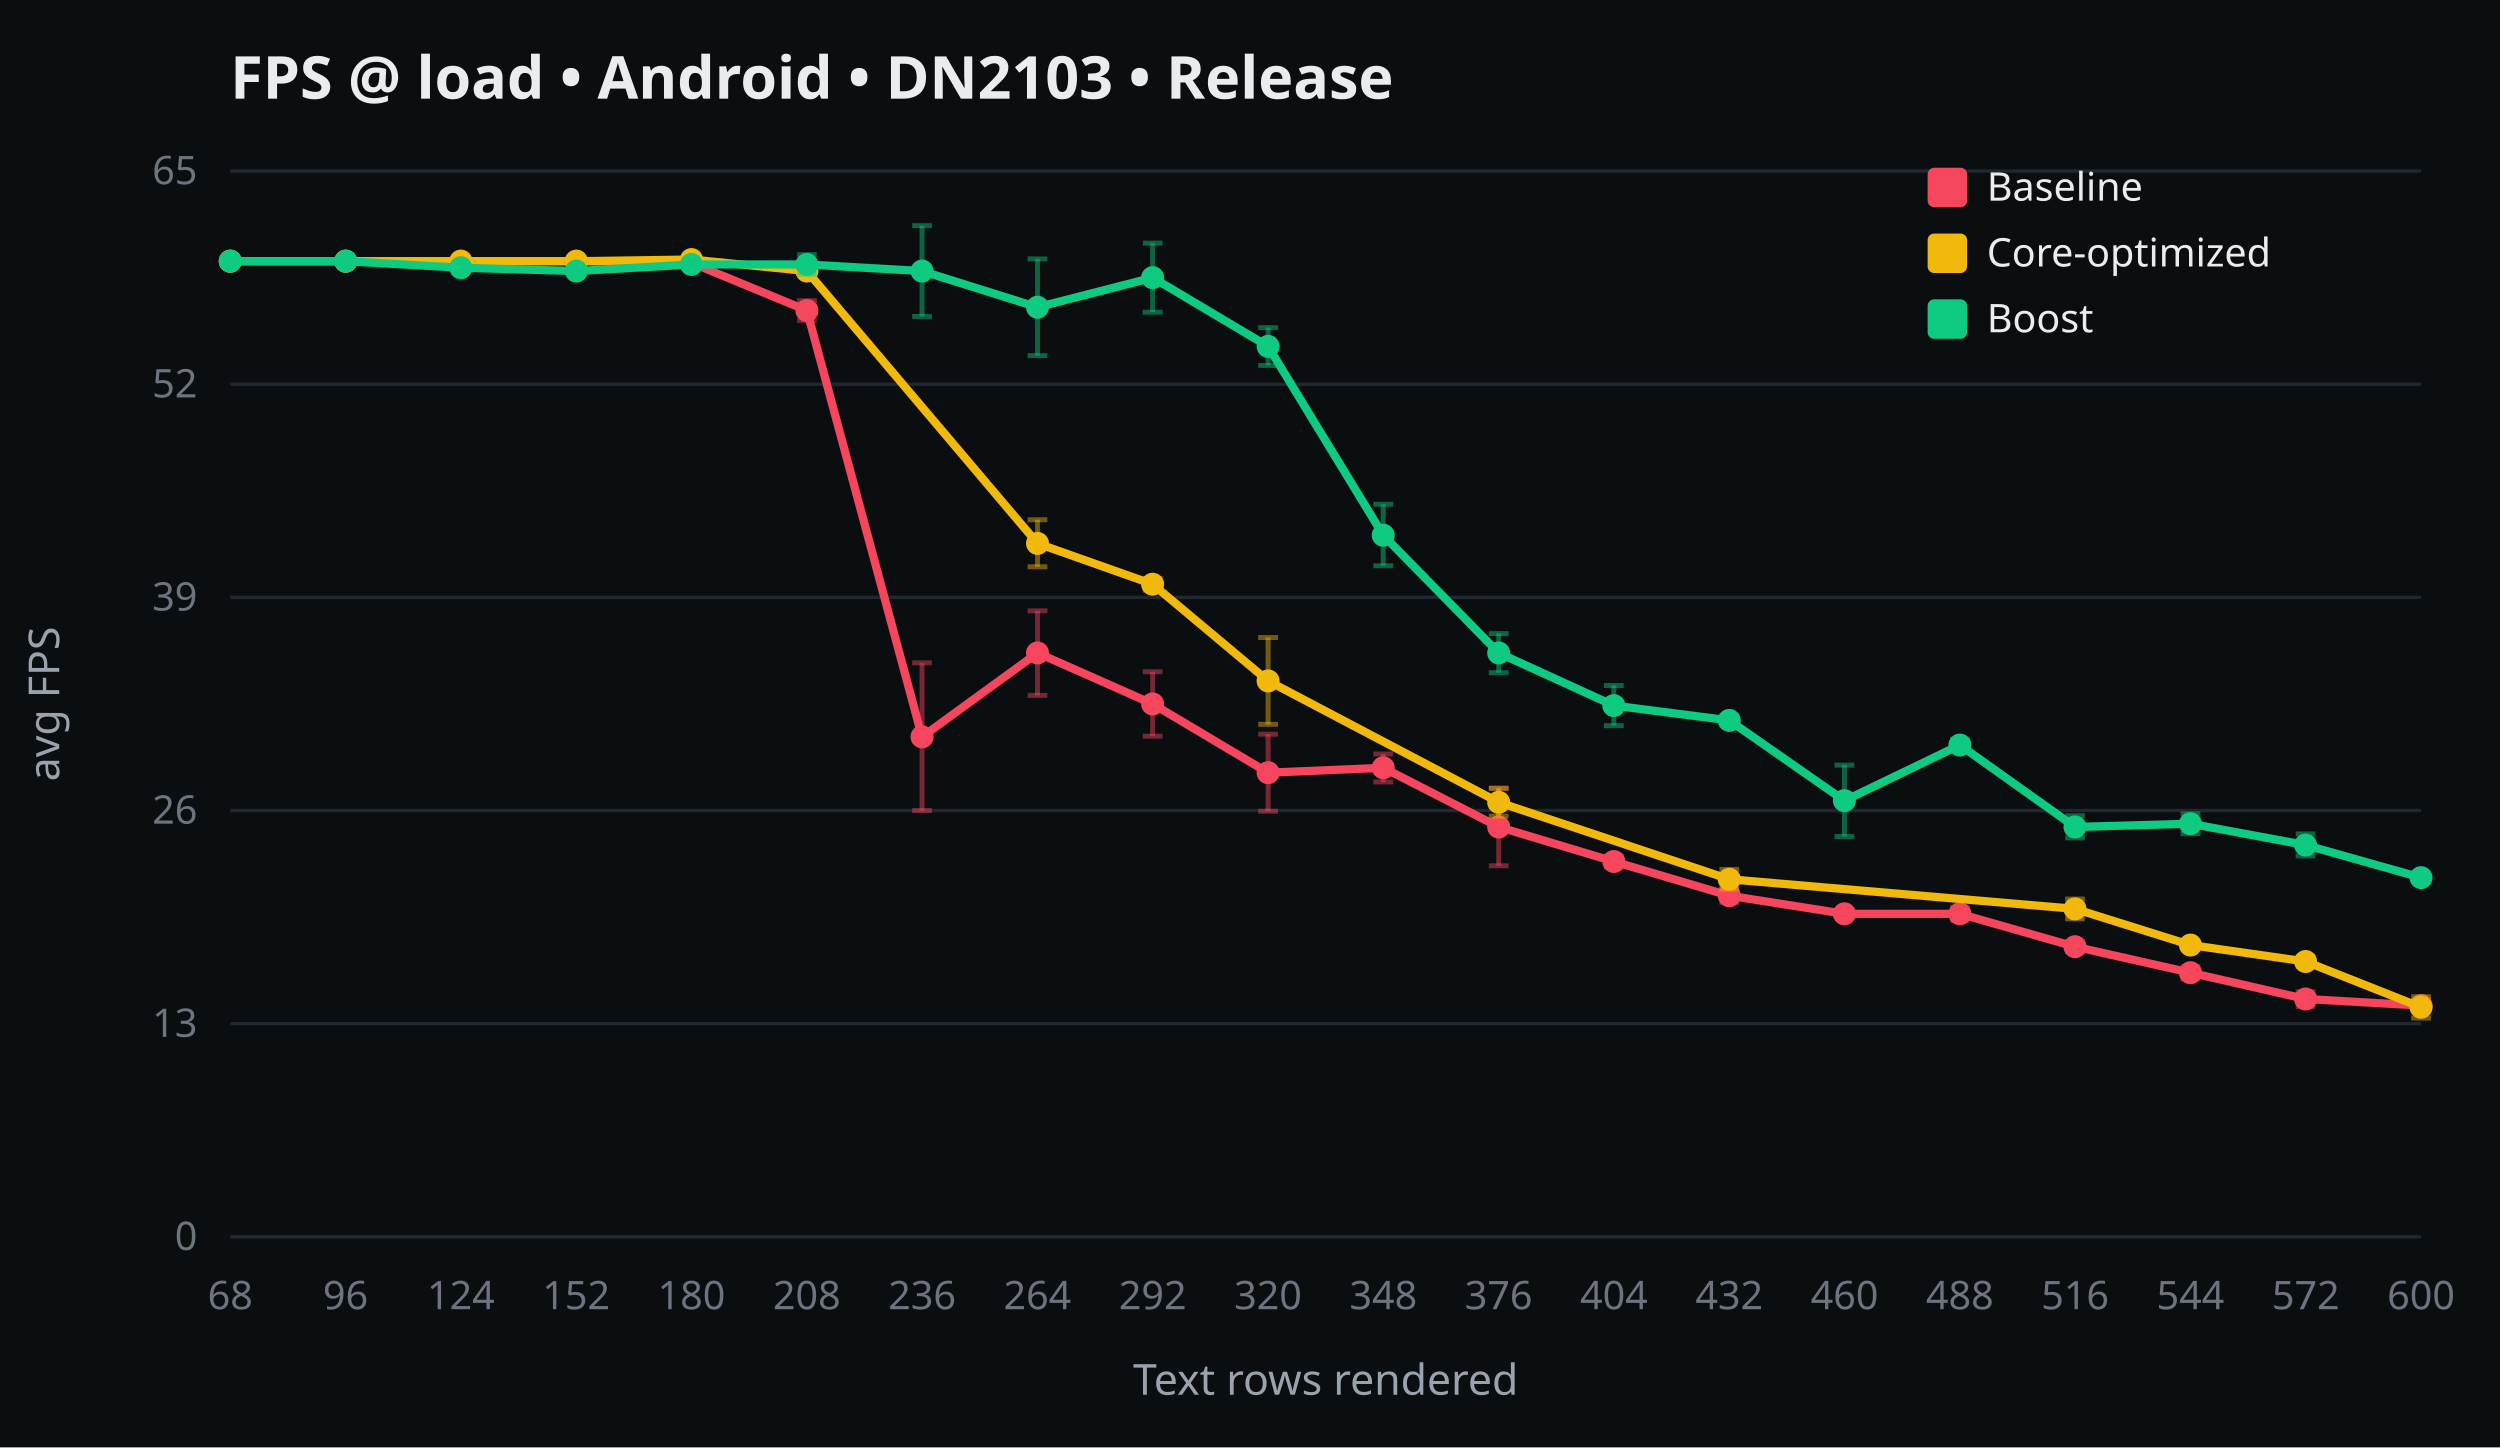
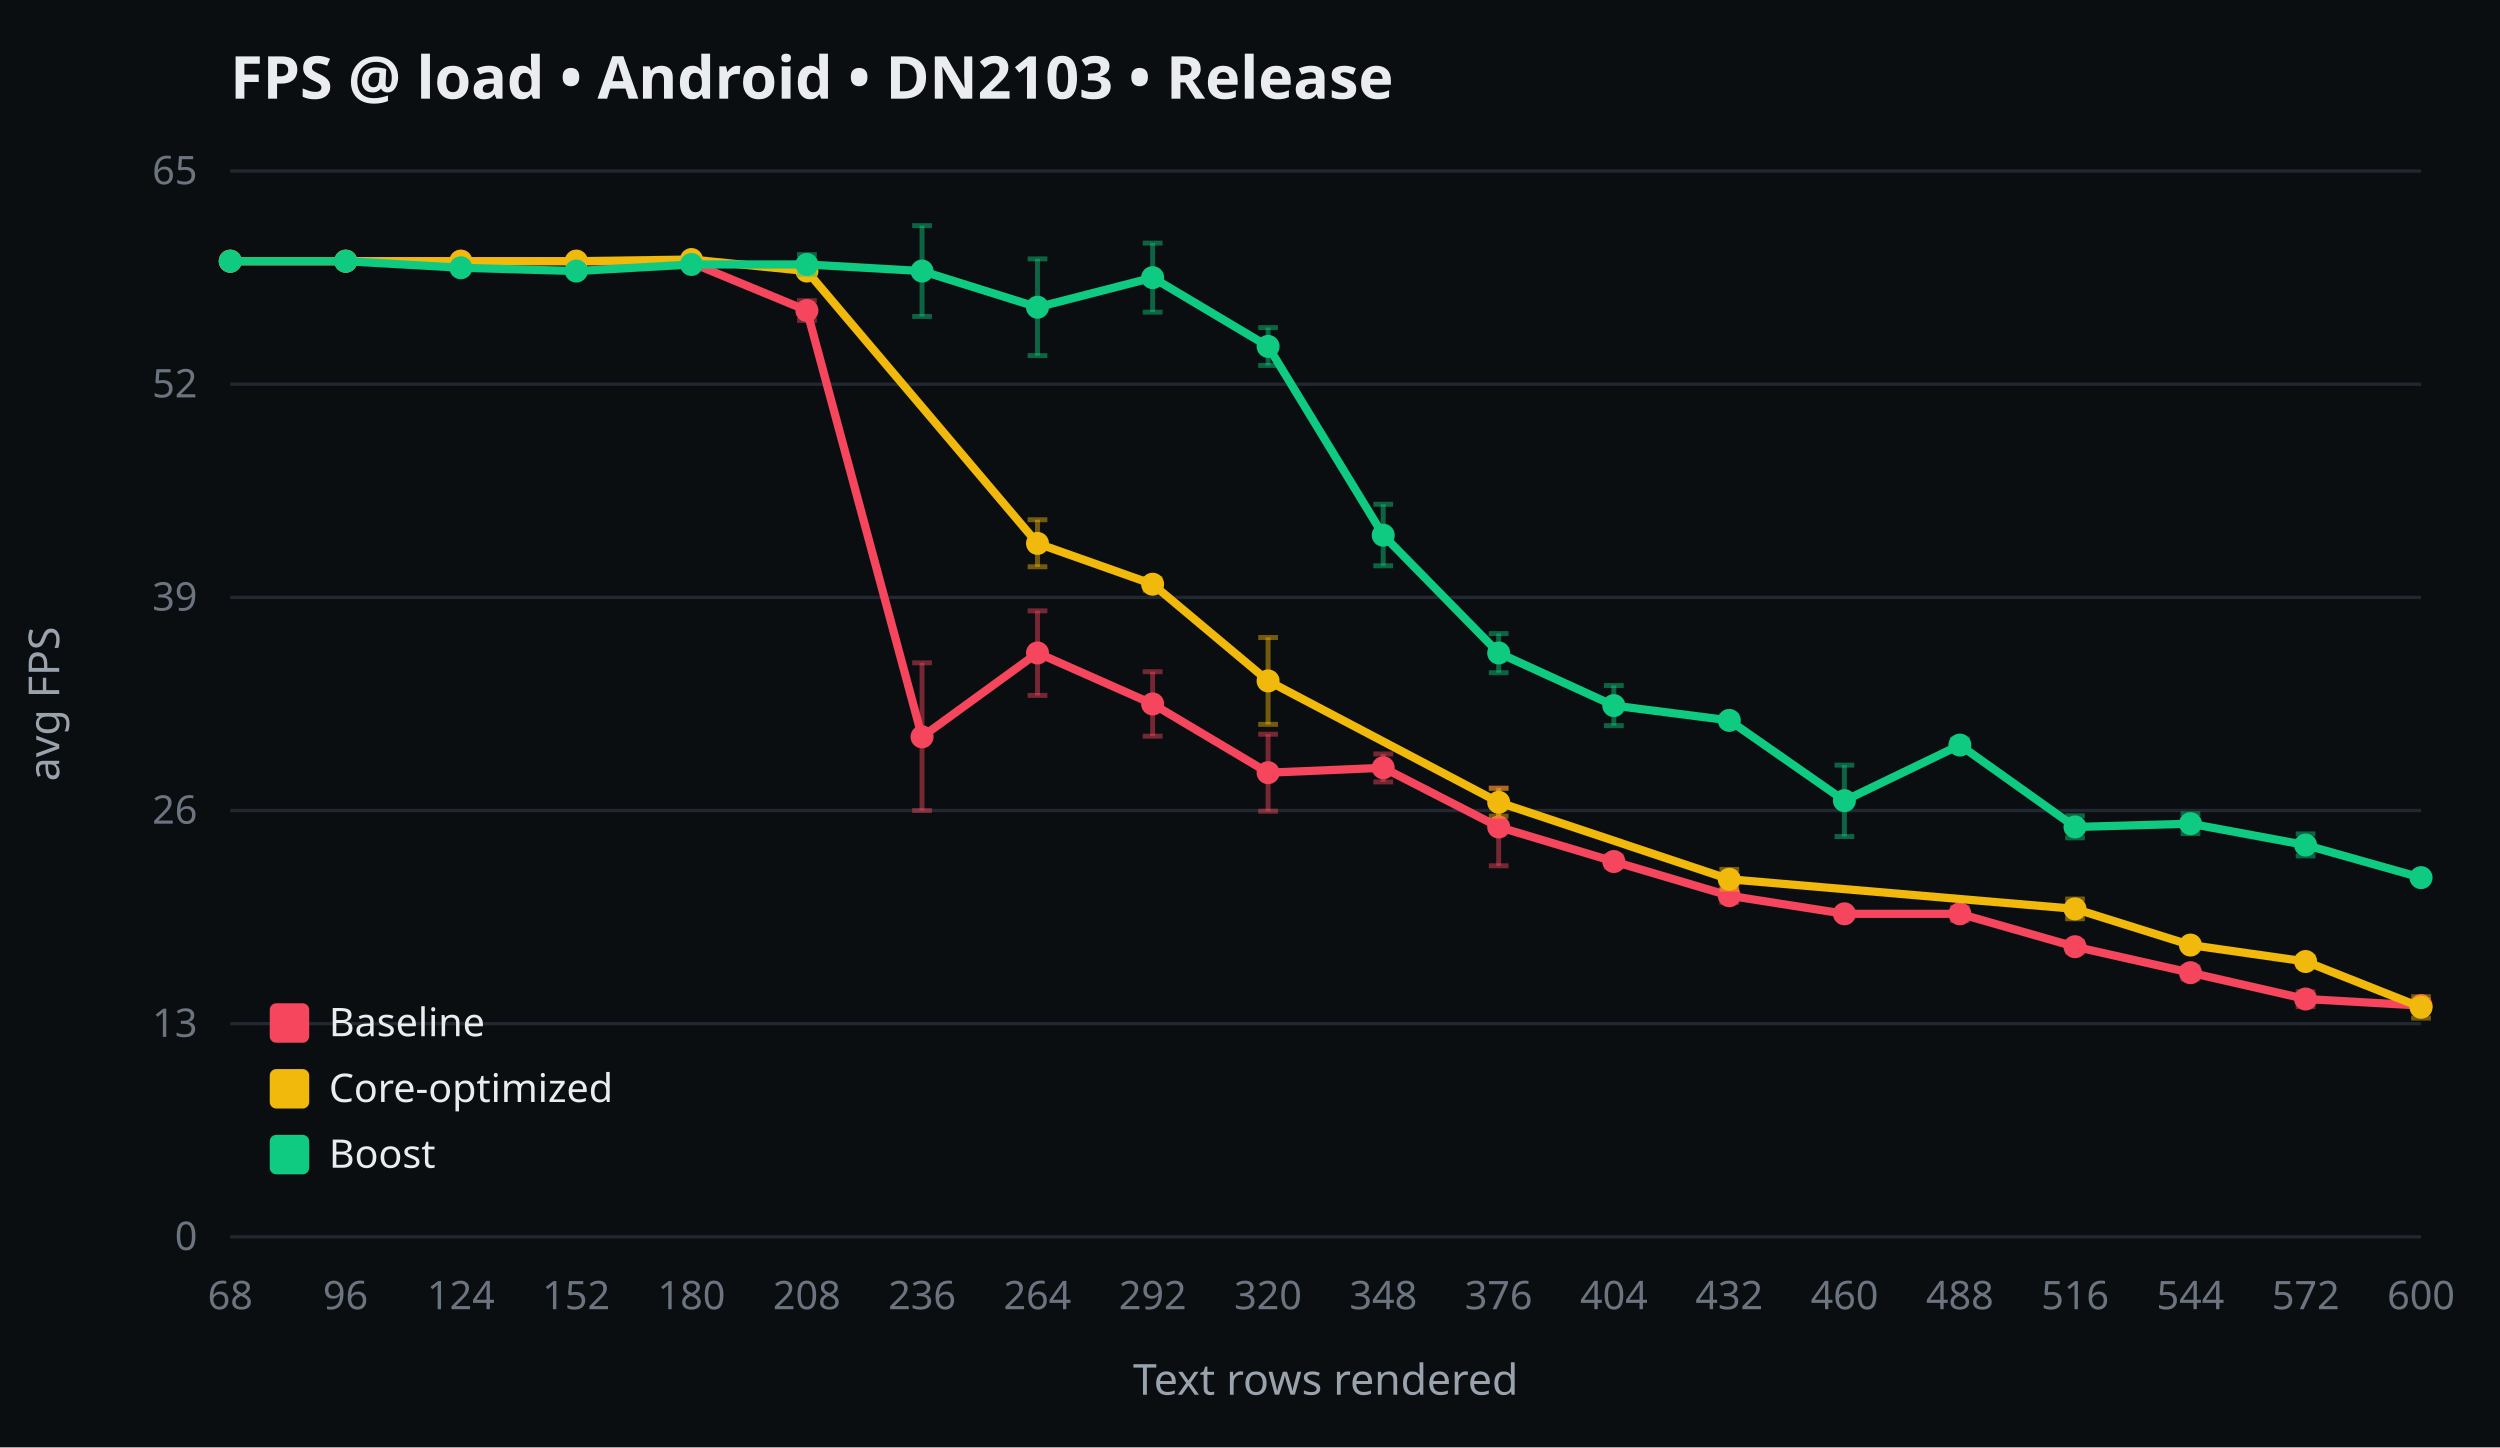
<svg xmlns="http://www.w3.org/2000/svg" width="760" height="440" viewBox="0 0 760 440">
  <rect x="0" y="0" width="760" height="440" fill="#0b0e11" />
  <text x="70" y="30" fill="#eaecef" font-size="18" font-weight="700" font-family="system-ui,sans-serif">FPS @ load • Android • DN2103 • Release</text>
  <line x1="70" y1="376" x2="736" y2="376" stroke="#222831" stroke-width="1" />
  <text x="60" y="380" fill="#6c7480" font-size="12" text-anchor="end" font-family="system-ui,sans-serif">0</text>
  <line x1="70" y1="311.2" x2="736" y2="311.2" stroke="#222831" stroke-width="1" />
  <text x="60" y="315.2" fill="#6c7480" font-size="12" text-anchor="end" font-family="system-ui,sans-serif">13</text>
  <line x1="70" y1="246.4" x2="736" y2="246.4" stroke="#222831" stroke-width="1" />
  <text x="60" y="250.4" fill="#6c7480" font-size="12" text-anchor="end" font-family="system-ui,sans-serif">26</text>
  <line x1="70" y1="181.6" x2="736" y2="181.6" stroke="#222831" stroke-width="1" />
  <text x="60" y="185.6" fill="#6c7480" font-size="12" text-anchor="end" font-family="system-ui,sans-serif">39</text>
  <line x1="70" y1="116.8" x2="736" y2="116.8" stroke="#222831" stroke-width="1" />
  <text x="60" y="120.8" fill="#6c7480" font-size="12" text-anchor="end" font-family="system-ui,sans-serif">52</text>
  <line x1="70" y1="52" x2="736" y2="52" stroke="#222831" stroke-width="1" />
  <text x="60" y="56" fill="#6c7480" font-size="12" text-anchor="end" font-family="system-ui,sans-serif">65</text>
  <text x="70" y="398" fill="#6c7480" font-size="12" text-anchor="middle" font-family="system-ui,sans-serif">68</text>
  <text x="105.053" y="398" fill="#6c7480" font-size="12" text-anchor="middle" font-family="system-ui,sans-serif">96</text>
  <text x="140.105" y="398" fill="#6c7480" font-size="12" text-anchor="middle" font-family="system-ui,sans-serif">124</text>
  <text x="175.158" y="398" fill="#6c7480" font-size="12" text-anchor="middle" font-family="system-ui,sans-serif">152</text>
  <text x="210.211" y="398" fill="#6c7480" font-size="12" text-anchor="middle" font-family="system-ui,sans-serif">180</text>
  <text x="245.263" y="398" fill="#6c7480" font-size="12" text-anchor="middle" font-family="system-ui,sans-serif">208</text>
  <text x="280.316" y="398" fill="#6c7480" font-size="12" text-anchor="middle" font-family="system-ui,sans-serif">236</text>
  <text x="315.368" y="398" fill="#6c7480" font-size="12" text-anchor="middle" font-family="system-ui,sans-serif">264</text>
  <text x="350.421" y="398" fill="#6c7480" font-size="12" text-anchor="middle" font-family="system-ui,sans-serif">292</text>
  <text x="385.474" y="398" fill="#6c7480" font-size="12" text-anchor="middle" font-family="system-ui,sans-serif">320</text>
  <text x="420.526" y="398" fill="#6c7480" font-size="12" text-anchor="middle" font-family="system-ui,sans-serif">348</text>
  <text x="455.579" y="398" fill="#6c7480" font-size="12" text-anchor="middle" font-family="system-ui,sans-serif">376</text>
  <text x="490.632" y="398" fill="#6c7480" font-size="12" text-anchor="middle" font-family="system-ui,sans-serif">404</text>
  <text x="525.684" y="398" fill="#6c7480" font-size="12" text-anchor="middle" font-family="system-ui,sans-serif">432</text>
  <text x="560.737" y="398" fill="#6c7480" font-size="12" text-anchor="middle" font-family="system-ui,sans-serif">460</text>
  <text x="595.789" y="398" fill="#6c7480" font-size="12" text-anchor="middle" font-family="system-ui,sans-serif">488</text>
  <text x="630.842" y="398" fill="#6c7480" font-size="12" text-anchor="middle" font-family="system-ui,sans-serif">516</text>
  <text x="665.895" y="398" fill="#6c7480" font-size="12" text-anchor="middle" font-family="system-ui,sans-serif">544</text>
  <text x="700.947" y="398" fill="#6c7480" font-size="12" text-anchor="middle" font-family="system-ui,sans-serif">572</text>
  <text x="736" y="398" fill="#6c7480" font-size="12" text-anchor="middle" font-family="system-ui,sans-serif">600</text>
  <text x="403" y="424" fill="#9aa3ad" font-size="13" text-anchor="middle" font-family="system-ui,sans-serif">Text rows rendered</text>
  <text x="18" y="214" fill="#9aa3ad" font-size="13" text-anchor="middle" font-family="system-ui,sans-serif" transform="rotate(-90 18 214)">avg FPS</text>
  <line x1="70.0" y1="79.4" x2="70.0" y2="79.4" stroke="#f6465d" stroke-width="1.5" opacity="0.45" />
  <line x1="67.0" y1="79.4" x2="73.0" y2="79.4" stroke="#f6465d" stroke-width="1.5" opacity="0.45" />
  <line x1="67.0" y1="79.4" x2="73.0" y2="79.4" stroke="#f6465d" stroke-width="1.5" opacity="0.45" />
  <line x1="105.1" y1="79.4" x2="105.1" y2="79.4" stroke="#f6465d" stroke-width="1.5" opacity="0.45" />
  <line x1="102.1" y1="79.4" x2="108.1" y2="79.4" stroke="#f6465d" stroke-width="1.5" opacity="0.45" />
  <line x1="102.1" y1="79.4" x2="108.1" y2="79.4" stroke="#f6465d" stroke-width="1.5" opacity="0.45" />
  <line x1="140.1" y1="79.4" x2="140.1" y2="79.4" stroke="#f6465d" stroke-width="1.5" opacity="0.45" />
  <line x1="137.1" y1="79.4" x2="143.1" y2="79.4" stroke="#f6465d" stroke-width="1.5" opacity="0.45" />
  <line x1="137.1" y1="79.4" x2="143.1" y2="79.4" stroke="#f6465d" stroke-width="1.5" opacity="0.45" />
  <line x1="175.2" y1="79.4" x2="175.2" y2="79.4" stroke="#f6465d" stroke-width="1.5" opacity="0.45" />
  <line x1="172.2" y1="79.4" x2="178.2" y2="79.4" stroke="#f6465d" stroke-width="1.5" opacity="0.45" />
  <line x1="172.2" y1="79.4" x2="178.2" y2="79.4" stroke="#f6465d" stroke-width="1.5" opacity="0.45" />
  <line x1="210.2" y1="79.9" x2="210.2" y2="79.9" stroke="#f6465d" stroke-width="1.5" opacity="0.45" />
  <line x1="207.2" y1="79.9" x2="213.2" y2="79.9" stroke="#f6465d" stroke-width="1.5" opacity="0.45" />
  <line x1="207.2" y1="79.9" x2="213.2" y2="79.9" stroke="#f6465d" stroke-width="1.5" opacity="0.45" />
  <line x1="245.3" y1="97.4" x2="245.3" y2="91.4" stroke="#f6465d" stroke-width="1.5" opacity="0.45" />
  <line x1="242.3" y1="91.4" x2="248.3" y2="91.4" stroke="#f6465d" stroke-width="1.5" opacity="0.45" />
  <line x1="242.3" y1="97.4" x2="248.3" y2="97.4" stroke="#f6465d" stroke-width="1.5" opacity="0.45" />
  <line x1="280.3" y1="246.4" x2="280.3" y2="201.5" stroke="#f6465d" stroke-width="1.5" opacity="0.45" />
  <line x1="277.3" y1="201.5" x2="283.3" y2="201.5" stroke="#f6465d" stroke-width="1.5" opacity="0.45" />
  <line x1="277.3" y1="246.4" x2="283.3" y2="246.4" stroke="#f6465d" stroke-width="1.5" opacity="0.45" />
  <line x1="315.4" y1="211.4" x2="315.4" y2="185.7" stroke="#f6465d" stroke-width="1.5" opacity="0.45" />
  <line x1="312.4" y1="185.7" x2="318.4" y2="185.7" stroke="#f6465d" stroke-width="1.5" opacity="0.45" />
  <line x1="312.4" y1="211.4" x2="318.4" y2="211.4" stroke="#f6465d" stroke-width="1.5" opacity="0.45" />
  <line x1="350.4" y1="223.8" x2="350.4" y2="204.2" stroke="#f6465d" stroke-width="1.5" opacity="0.45" />
  <line x1="347.4" y1="204.2" x2="353.4" y2="204.2" stroke="#f6465d" stroke-width="1.5" opacity="0.45" />
  <line x1="347.4" y1="223.8" x2="353.4" y2="223.8" stroke="#f6465d" stroke-width="1.5" opacity="0.45" />
  <line x1="385.5" y1="246.6" x2="385.5" y2="223.2" stroke="#f6465d" stroke-width="1.5" opacity="0.45" />
  <line x1="382.5" y1="223.2" x2="388.5" y2="223.2" stroke="#f6465d" stroke-width="1.5" opacity="0.45" />
  <line x1="382.5" y1="246.6" x2="388.5" y2="246.6" stroke="#f6465d" stroke-width="1.5" opacity="0.45" />
  <line x1="420.5" y1="237.7" x2="420.5" y2="229.2" stroke="#f6465d" stroke-width="1.5" opacity="0.45" />
  <line x1="417.5" y1="229.2" x2="423.5" y2="229.2" stroke="#f6465d" stroke-width="1.5" opacity="0.45" />
  <line x1="417.5" y1="237.7" x2="423.5" y2="237.7" stroke="#f6465d" stroke-width="1.5" opacity="0.45" />
  <line x1="455.6" y1="263.2" x2="455.6" y2="239.5" stroke="#f6465d" stroke-width="1.5" opacity="0.45" />
  <line x1="452.6" y1="239.5" x2="458.6" y2="239.5" stroke="#f6465d" stroke-width="1.5" opacity="0.45" />
  <line x1="452.6" y1="263.2" x2="458.6" y2="263.2" stroke="#f6465d" stroke-width="1.5" opacity="0.45" />
  <line x1="490.6" y1="263.5" x2="490.6" y2="260.2" stroke="#f6465d" stroke-width="1.5" opacity="0.45" />
  <line x1="487.6" y1="260.2" x2="493.6" y2="260.2" stroke="#f6465d" stroke-width="1.5" opacity="0.45" />
  <line x1="487.6" y1="263.5" x2="493.6" y2="263.5" stroke="#f6465d" stroke-width="1.5" opacity="0.45" />
  <line x1="525.7" y1="274.3" x2="525.7" y2="270.3" stroke="#f6465d" stroke-width="1.5" opacity="0.45" />
  <line x1="522.7" y1="270.3" x2="528.7" y2="270.3" stroke="#f6465d" stroke-width="1.5" opacity="0.45" />
  <line x1="522.7" y1="274.3" x2="528.7" y2="274.3" stroke="#f6465d" stroke-width="1.5" opacity="0.45" />
  <line x1="560.7" y1="278.7" x2="560.7" y2="276.9" stroke="#f6465d" stroke-width="1.5" opacity="0.45" />
  <line x1="557.7" y1="276.9" x2="563.7" y2="276.9" stroke="#f6465d" stroke-width="1.5" opacity="0.45" />
  <line x1="557.7" y1="278.7" x2="563.7" y2="278.7" stroke="#f6465d" stroke-width="1.5" opacity="0.45" />
  <line x1="595.8" y1="279.8" x2="595.8" y2="275.8" stroke="#f6465d" stroke-width="1.5" opacity="0.45" />
  <line x1="592.8" y1="275.8" x2="598.8" y2="275.8" stroke="#f6465d" stroke-width="1.5" opacity="0.45" />
  <line x1="592.8" y1="279.8" x2="598.8" y2="279.8" stroke="#f6465d" stroke-width="1.5" opacity="0.45" />
  <line x1="630.8" y1="289.4" x2="630.8" y2="286.2" stroke="#f6465d" stroke-width="1.5" opacity="0.45" />
  <line x1="627.8" y1="286.2" x2="633.8" y2="286.2" stroke="#f6465d" stroke-width="1.5" opacity="0.45" />
  <line x1="627.8" y1="289.4" x2="633.8" y2="289.4" stroke="#f6465d" stroke-width="1.5" opacity="0.45" />
  <line x1="665.9" y1="297.6" x2="665.9" y2="293.9" stroke="#f6465d" stroke-width="1.5" opacity="0.45" />
  <line x1="662.9" y1="293.9" x2="668.9" y2="293.9" stroke="#f6465d" stroke-width="1.5" opacity="0.45" />
  <line x1="662.9" y1="297.6" x2="668.9" y2="297.6" stroke="#f6465d" stroke-width="1.5" opacity="0.45" />
  <line x1="700.9" y1="306.0" x2="700.9" y2="301.5" stroke="#f6465d" stroke-width="1.5" opacity="0.45" />
  <line x1="697.9" y1="301.5" x2="703.9" y2="301.5" stroke="#f6465d" stroke-width="1.5" opacity="0.45" />
  <line x1="697.9" y1="306.0" x2="703.9" y2="306.0" stroke="#f6465d" stroke-width="1.5" opacity="0.45" />
  <line x1="736.0" y1="307.3" x2="736.0" y2="304.1" stroke="#f6465d" stroke-width="1.5" opacity="0.45" />
  <line x1="733.0" y1="304.1" x2="739.0" y2="304.1" stroke="#f6465d" stroke-width="1.5" opacity="0.45" />
  <line x1="733.0" y1="307.3" x2="739.0" y2="307.3" stroke="#f6465d" stroke-width="1.5" opacity="0.45" />
  <polyline points="70.0,79.4 105.1,79.4 140.1,79.4 175.2,79.4 210.2,79.9 245.3,94.4 280.3,224.0 315.4,198.5 350.4,214.0 385.5,234.9 420.5,233.4 455.6,251.4 490.6,261.9 525.7,272.3 560.7,277.8 595.8,277.8 630.8,287.8 665.9,295.7 700.9,303.7 736.0,305.7" fill="none" stroke="#f6465d" stroke-width="2.5" />
  <circle cx="70.0" cy="79.4" r="3.5" fill="#f6465d" />
  <circle cx="105.1" cy="79.4" r="3.5" fill="#f6465d" />
  <circle cx="140.1" cy="79.4" r="3.5" fill="#f6465d" />
  <circle cx="175.2" cy="79.4" r="3.5" fill="#f6465d" />
  <circle cx="210.2" cy="79.9" r="3.5" fill="#f6465d" />
  <circle cx="245.3" cy="94.4" r="3.5" fill="#f6465d" />
  <circle cx="280.3" cy="224.0" r="3.5" fill="#f6465d" />
  <circle cx="315.4" cy="198.5" r="3.5" fill="#f6465d" />
  <circle cx="350.4" cy="214.0" r="3.5" fill="#f6465d" />
  <circle cx="385.5" cy="234.9" r="3.5" fill="#f6465d" />
  <circle cx="420.5" cy="233.4" r="3.5" fill="#f6465d" />
  <circle cx="455.6" cy="251.4" r="3.5" fill="#f6465d" />
  <circle cx="490.6" cy="261.9" r="3.5" fill="#f6465d" />
  <circle cx="525.7" cy="272.3" r="3.5" fill="#f6465d" />
  <circle cx="560.7" cy="277.8" r="3.5" fill="#f6465d" />
  <circle cx="595.8" cy="277.8" r="3.5" fill="#f6465d" />
  <circle cx="630.8" cy="287.8" r="3.5" fill="#f6465d" />
  <circle cx="665.9" cy="295.7" r="3.5" fill="#f6465d" />
  <circle cx="700.9" cy="303.7" r="3.5" fill="#f6465d" />
  <circle cx="736.0" cy="305.7" r="3.5" fill="#f6465d" />
  <line x1="70.0" y1="79.4" x2="70.0" y2="79.4" stroke="#f0b90b" stroke-width="1.5" opacity="0.45" />
  <line x1="67.0" y1="79.4" x2="73.0" y2="79.4" stroke="#f0b90b" stroke-width="1.5" opacity="0.45" />
  <line x1="67.0" y1="79.4" x2="73.0" y2="79.4" stroke="#f0b90b" stroke-width="1.5" opacity="0.45" />
  <line x1="105.1" y1="79.4" x2="105.1" y2="79.4" stroke="#f0b90b" stroke-width="1.5" opacity="0.45" />
  <line x1="102.1" y1="79.4" x2="108.1" y2="79.4" stroke="#f0b90b" stroke-width="1.5" opacity="0.45" />
  <line x1="102.1" y1="79.4" x2="108.1" y2="79.4" stroke="#f0b90b" stroke-width="1.5" opacity="0.45" />
  <line x1="140.1" y1="79.5" x2="140.1" y2="79.3" stroke="#f0b90b" stroke-width="1.5" opacity="0.45" />
  <line x1="137.1" y1="79.3" x2="143.1" y2="79.3" stroke="#f0b90b" stroke-width="1.5" opacity="0.45" />
  <line x1="137.1" y1="79.5" x2="143.1" y2="79.5" stroke="#f0b90b" stroke-width="1.5" opacity="0.45" />
  <line x1="175.2" y1="79.4" x2="175.2" y2="79.4" stroke="#f0b90b" stroke-width="1.5" opacity="0.45" />
  <line x1="172.2" y1="79.4" x2="178.2" y2="79.4" stroke="#f0b90b" stroke-width="1.5" opacity="0.45" />
  <line x1="172.2" y1="79.4" x2="178.2" y2="79.4" stroke="#f0b90b" stroke-width="1.5" opacity="0.45" />
  <line x1="210.2" y1="78.9" x2="210.2" y2="78.9" stroke="#f0b90b" stroke-width="1.5" opacity="0.45" />
  <line x1="207.2" y1="78.9" x2="213.2" y2="78.9" stroke="#f0b90b" stroke-width="1.5" opacity="0.45" />
  <line x1="207.2" y1="78.9" x2="213.2" y2="78.9" stroke="#f0b90b" stroke-width="1.5" opacity="0.45" />
  <line x1="245.3" y1="82.4" x2="245.3" y2="82.4" stroke="#f0b90b" stroke-width="1.5" opacity="0.45" />
  <line x1="242.3" y1="82.4" x2="248.3" y2="82.4" stroke="#f0b90b" stroke-width="1.5" opacity="0.45" />
  <line x1="242.3" y1="82.4" x2="248.3" y2="82.4" stroke="#f0b90b" stroke-width="1.5" opacity="0.45" />
  <line x1="315.4" y1="172.3" x2="315.4" y2="158.0" stroke="#f0b90b" stroke-width="1.5" opacity="0.45" />
  <line x1="312.4" y1="158.0" x2="318.4" y2="158.0" stroke="#f0b90b" stroke-width="1.5" opacity="0.45" />
  <line x1="312.4" y1="172.3" x2="318.4" y2="172.3" stroke="#f0b90b" stroke-width="1.5" opacity="0.45" />
  <line x1="350.4" y1="179.4" x2="350.4" y2="175.9" stroke="#f0b90b" stroke-width="1.5" opacity="0.45" />
  <line x1="347.4" y1="175.9" x2="353.4" y2="175.9" stroke="#f0b90b" stroke-width="1.5" opacity="0.45" />
  <line x1="347.4" y1="179.4" x2="353.4" y2="179.4" stroke="#f0b90b" stroke-width="1.5" opacity="0.45" />
  <line x1="385.5" y1="220.2" x2="385.5" y2="193.8" stroke="#f0b90b" stroke-width="1.5" opacity="0.45" />
  <line x1="382.5" y1="193.8" x2="388.5" y2="193.8" stroke="#f0b90b" stroke-width="1.5" opacity="0.45" />
  <line x1="382.5" y1="220.2" x2="388.5" y2="220.2" stroke="#f0b90b" stroke-width="1.5" opacity="0.45" />
  <line x1="455.6" y1="248.1" x2="455.6" y2="239.7" stroke="#f0b90b" stroke-width="1.5" opacity="0.45" />
  <line x1="452.6" y1="239.7" x2="458.6" y2="239.7" stroke="#f0b90b" stroke-width="1.5" opacity="0.45" />
  <line x1="452.6" y1="248.1" x2="458.6" y2="248.1" stroke="#f0b90b" stroke-width="1.5" opacity="0.45" />
  <line x1="525.7" y1="270.3" x2="525.7" y2="264.3" stroke="#f0b90b" stroke-width="1.5" opacity="0.45" />
  <line x1="522.7" y1="264.3" x2="528.7" y2="264.3" stroke="#f0b90b" stroke-width="1.5" opacity="0.45" />
  <line x1="522.7" y1="270.3" x2="528.7" y2="270.3" stroke="#f0b90b" stroke-width="1.5" opacity="0.45" />
  <line x1="630.8" y1="279.3" x2="630.8" y2="273.3" stroke="#f0b90b" stroke-width="1.5" opacity="0.45" />
  <line x1="627.8" y1="273.3" x2="633.8" y2="273.3" stroke="#f0b90b" stroke-width="1.5" opacity="0.45" />
  <line x1="627.8" y1="279.3" x2="633.8" y2="279.3" stroke="#f0b90b" stroke-width="1.5" opacity="0.45" />
  <line x1="665.9" y1="287.9" x2="665.9" y2="286.7" stroke="#f0b90b" stroke-width="1.5" opacity="0.45" />
  <line x1="662.9" y1="286.7" x2="668.9" y2="286.7" stroke="#f0b90b" stroke-width="1.5" opacity="0.45" />
  <line x1="662.9" y1="287.9" x2="668.9" y2="287.9" stroke="#f0b90b" stroke-width="1.5" opacity="0.45" />
  <line x1="700.9" y1="293.8" x2="700.9" y2="290.8" stroke="#f0b90b" stroke-width="1.5" opacity="0.45" />
  <line x1="697.9" y1="290.8" x2="703.9" y2="290.8" stroke="#f0b90b" stroke-width="1.5" opacity="0.45" />
  <line x1="697.9" y1="293.8" x2="703.9" y2="293.8" stroke="#f0b90b" stroke-width="1.5" opacity="0.45" />
  <line x1="736.0" y1="309.5" x2="736.0" y2="303.0" stroke="#f0b90b" stroke-width="1.5" opacity="0.45" />
  <line x1="733.0" y1="303.0" x2="739.0" y2="303.0" stroke="#f0b90b" stroke-width="1.5" opacity="0.45" />
  <line x1="733.0" y1="309.5" x2="739.0" y2="309.5" stroke="#f0b90b" stroke-width="1.5" opacity="0.45" />
  <polyline points="70.0,79.4 105.1,79.4 140.1,79.4 175.2,79.4 210.2,78.9 245.3,82.4 315.4,165.2 350.4,177.6 385.5,207.0 455.6,243.9 525.7,267.3 630.8,276.3 665.9,287.3 700.9,292.3 736.0,306.2" fill="none" stroke="#f0b90b" stroke-width="2.5" />
  <circle cx="70.0" cy="79.4" r="3.5" fill="#f0b90b" />
  <circle cx="105.1" cy="79.4" r="3.5" fill="#f0b90b" />
  <circle cx="140.1" cy="79.4" r="3.5" fill="#f0b90b" />
  <circle cx="175.2" cy="79.4" r="3.5" fill="#f0b90b" />
  <circle cx="210.2" cy="78.9" r="3.5" fill="#f0b90b" />
  <circle cx="245.3" cy="82.4" r="3.5" fill="#f0b90b" />
  <circle cx="315.4" cy="165.2" r="3.5" fill="#f0b90b" />
  <circle cx="350.4" cy="177.6" r="3.5" fill="#f0b90b" />
  <circle cx="385.5" cy="207.0" r="3.5" fill="#f0b90b" />
  <circle cx="455.6" cy="243.9" r="3.5" fill="#f0b90b" />
  <circle cx="525.7" cy="267.3" r="3.5" fill="#f0b90b" />
  <circle cx="630.8" cy="276.3" r="3.5" fill="#f0b90b" />
  <circle cx="665.9" cy="287.3" r="3.5" fill="#f0b90b" />
  <circle cx="700.9" cy="292.3" r="3.5" fill="#f0b90b" />
  <circle cx="736.0" cy="306.2" r="3.5" fill="#f0b90b" />
  <line x1="70.0" y1="79.4" x2="70.0" y2="79.4" stroke="#0ecb81" stroke-width="1.5" opacity="0.45" />
  <line x1="67.0" y1="79.4" x2="73.0" y2="79.4" stroke="#0ecb81" stroke-width="1.5" opacity="0.45" />
  <line x1="67.0" y1="79.4" x2="73.0" y2="79.4" stroke="#0ecb81" stroke-width="1.5" opacity="0.45" />
  <line x1="105.1" y1="79.4" x2="105.1" y2="79.4" stroke="#0ecb81" stroke-width="1.5" opacity="0.45" />
  <line x1="102.1" y1="79.4" x2="108.1" y2="79.4" stroke="#0ecb81" stroke-width="1.5" opacity="0.45" />
  <line x1="102.1" y1="79.4" x2="108.1" y2="79.4" stroke="#0ecb81" stroke-width="1.5" opacity="0.45" />
  <line x1="140.1" y1="81.4" x2="140.1" y2="81.4" stroke="#0ecb81" stroke-width="1.5" opacity="0.45" />
  <line x1="137.1" y1="81.4" x2="143.1" y2="81.4" stroke="#0ecb81" stroke-width="1.5" opacity="0.45" />
  <line x1="137.1" y1="81.4" x2="143.1" y2="81.4" stroke="#0ecb81" stroke-width="1.5" opacity="0.45" />
  <line x1="175.2" y1="82.4" x2="175.2" y2="82.4" stroke="#0ecb81" stroke-width="1.5" opacity="0.45" />
  <line x1="172.2" y1="82.4" x2="178.2" y2="82.4" stroke="#0ecb81" stroke-width="1.5" opacity="0.45" />
  <line x1="172.2" y1="82.4" x2="178.2" y2="82.4" stroke="#0ecb81" stroke-width="1.5" opacity="0.45" />
  <line x1="210.2" y1="80.4" x2="210.2" y2="80.4" stroke="#0ecb81" stroke-width="1.5" opacity="0.45" />
  <line x1="207.2" y1="80.4" x2="213.2" y2="80.4" stroke="#0ecb81" stroke-width="1.5" opacity="0.45" />
  <line x1="207.2" y1="80.4" x2="213.2" y2="80.4" stroke="#0ecb81" stroke-width="1.5" opacity="0.45" />
  <line x1="245.3" y1="83.4" x2="245.3" y2="77.4" stroke="#0ecb81" stroke-width="1.5" opacity="0.45" />
  <line x1="242.3" y1="77.4" x2="248.3" y2="77.4" stroke="#0ecb81" stroke-width="1.5" opacity="0.45" />
  <line x1="242.3" y1="83.4" x2="248.3" y2="83.4" stroke="#0ecb81" stroke-width="1.5" opacity="0.45" />
  <line x1="280.3" y1="96.2" x2="280.3" y2="68.6" stroke="#0ecb81" stroke-width="1.5" opacity="0.45" />
  <line x1="277.3" y1="68.6" x2="283.3" y2="68.6" stroke="#0ecb81" stroke-width="1.5" opacity="0.45" />
  <line x1="277.3" y1="96.2" x2="283.3" y2="96.2" stroke="#0ecb81" stroke-width="1.5" opacity="0.45" />
  <line x1="315.4" y1="108.1" x2="315.4" y2="78.7" stroke="#0ecb81" stroke-width="1.5" opacity="0.45" />
  <line x1="312.4" y1="78.7" x2="318.4" y2="78.7" stroke="#0ecb81" stroke-width="1.5" opacity="0.45" />
  <line x1="312.4" y1="108.1" x2="318.4" y2="108.1" stroke="#0ecb81" stroke-width="1.5" opacity="0.45" />
  <line x1="350.4" y1="94.9" x2="350.4" y2="73.9" stroke="#0ecb81" stroke-width="1.5" opacity="0.45" />
  <line x1="347.4" y1="73.9" x2="353.4" y2="73.9" stroke="#0ecb81" stroke-width="1.5" opacity="0.45" />
  <line x1="347.4" y1="94.9" x2="353.4" y2="94.9" stroke="#0ecb81" stroke-width="1.5" opacity="0.45" />
  <line x1="385.5" y1="111.1" x2="385.5" y2="99.6" stroke="#0ecb81" stroke-width="1.5" opacity="0.45" />
  <line x1="382.5" y1="99.6" x2="388.5" y2="99.6" stroke="#0ecb81" stroke-width="1.5" opacity="0.45" />
  <line x1="382.5" y1="111.1" x2="388.5" y2="111.1" stroke="#0ecb81" stroke-width="1.5" opacity="0.45" />
  <line x1="420.5" y1="172.0" x2="420.5" y2="153.3" stroke="#0ecb81" stroke-width="1.5" opacity="0.45" />
  <line x1="417.5" y1="153.3" x2="423.5" y2="153.3" stroke="#0ecb81" stroke-width="1.5" opacity="0.45" />
  <line x1="417.5" y1="172.0" x2="423.5" y2="172.0" stroke="#0ecb81" stroke-width="1.5" opacity="0.45" />
  <line x1="455.6" y1="204.5" x2="455.6" y2="192.6" stroke="#0ecb81" stroke-width="1.5" opacity="0.45" />
  <line x1="452.6" y1="192.6" x2="458.6" y2="192.6" stroke="#0ecb81" stroke-width="1.5" opacity="0.45" />
  <line x1="452.6" y1="204.5" x2="458.6" y2="204.5" stroke="#0ecb81" stroke-width="1.5" opacity="0.45" />
  <line x1="490.6" y1="220.6" x2="490.6" y2="208.4" stroke="#0ecb81" stroke-width="1.5" opacity="0.45" />
  <line x1="487.6" y1="208.4" x2="493.6" y2="208.4" stroke="#0ecb81" stroke-width="1.5" opacity="0.45" />
  <line x1="487.6" y1="220.6" x2="493.6" y2="220.6" stroke="#0ecb81" stroke-width="1.5" opacity="0.45" />
  <line x1="525.7" y1="220.4" x2="525.7" y2="217.6" stroke="#0ecb81" stroke-width="1.5" opacity="0.45" />
  <line x1="522.7" y1="217.6" x2="528.7" y2="217.6" stroke="#0ecb81" stroke-width="1.5" opacity="0.45" />
  <line x1="522.7" y1="220.4" x2="528.7" y2="220.4" stroke="#0ecb81" stroke-width="1.5" opacity="0.45" />
  <line x1="560.7" y1="254.3" x2="560.7" y2="232.6" stroke="#0ecb81" stroke-width="1.5" opacity="0.45" />
  <line x1="557.7" y1="232.6" x2="563.7" y2="232.6" stroke="#0ecb81" stroke-width="1.5" opacity="0.45" />
  <line x1="557.7" y1="254.3" x2="563.7" y2="254.3" stroke="#0ecb81" stroke-width="1.5" opacity="0.45" />
  <line x1="595.8" y1="228.2" x2="595.8" y2="224.7" stroke="#0ecb81" stroke-width="1.5" opacity="0.45" />
  <line x1="592.8" y1="224.7" x2="598.8" y2="224.7" stroke="#0ecb81" stroke-width="1.5" opacity="0.45" />
  <line x1="592.8" y1="228.2" x2="598.8" y2="228.2" stroke="#0ecb81" stroke-width="1.5" opacity="0.45" />
  <line x1="630.8" y1="254.7" x2="630.8" y2="248.0" stroke="#0ecb81" stroke-width="1.5" opacity="0.45" />
  <line x1="627.8" y1="248.0" x2="633.8" y2="248.0" stroke="#0ecb81" stroke-width="1.5" opacity="0.45" />
  <line x1="627.8" y1="254.7" x2="633.8" y2="254.7" stroke="#0ecb81" stroke-width="1.5" opacity="0.45" />
  <line x1="665.9" y1="253.4" x2="665.9" y2="247.4" stroke="#0ecb81" stroke-width="1.5" opacity="0.45" />
  <line x1="662.9" y1="247.4" x2="668.9" y2="247.4" stroke="#0ecb81" stroke-width="1.5" opacity="0.45" />
  <line x1="662.9" y1="253.4" x2="668.9" y2="253.4" stroke="#0ecb81" stroke-width="1.5" opacity="0.45" />
  <line x1="700.9" y1="260.2" x2="700.9" y2="253.5" stroke="#0ecb81" stroke-width="1.5" opacity="0.45" />
  <line x1="697.9" y1="253.5" x2="703.9" y2="253.5" stroke="#0ecb81" stroke-width="1.5" opacity="0.45" />
  <line x1="697.9" y1="260.2" x2="703.9" y2="260.2" stroke="#0ecb81" stroke-width="1.5" opacity="0.45" />
  <line x1="736.0" y1="267.7" x2="736.0" y2="266.0" stroke="#0ecb81" stroke-width="1.5" opacity="0.45" />
  <line x1="733.0" y1="266.0" x2="739.0" y2="266.0" stroke="#0ecb81" stroke-width="1.5" opacity="0.45" />
  <line x1="733.0" y1="267.7" x2="739.0" y2="267.7" stroke="#0ecb81" stroke-width="1.5" opacity="0.45" />
  <polyline points="70.0,79.4 105.1,79.4 140.1,81.4 175.2,82.4 210.2,80.4 245.3,80.4 280.3,82.4 315.4,93.4 350.4,84.4 385.5,105.3 420.5,162.7 455.6,198.5 490.6,214.5 525.7,219.0 560.7,243.4 595.8,226.5 630.8,251.4 665.9,250.4 700.9,256.9 736.0,266.8" fill="none" stroke="#0ecb81" stroke-width="2.5" />
  <circle cx="70.0" cy="79.4" r="3.5" fill="#0ecb81" />
  <circle cx="105.1" cy="79.4" r="3.5" fill="#0ecb81" />
  <circle cx="140.1" cy="81.4" r="3.5" fill="#0ecb81" />
  <circle cx="175.2" cy="82.4" r="3.5" fill="#0ecb81" />
  <circle cx="210.2" cy="80.4" r="3.5" fill="#0ecb81" />
  <circle cx="245.3" cy="80.4" r="3.5" fill="#0ecb81" />
  <circle cx="280.3" cy="82.4" r="3.5" fill="#0ecb81" />
  <circle cx="315.4" cy="93.4" r="3.5" fill="#0ecb81" />
  <circle cx="350.4" cy="84.4" r="3.5" fill="#0ecb81" />
  <circle cx="385.5" cy="105.3" r="3.5" fill="#0ecb81" />
  <circle cx="420.5" cy="162.7" r="3.5" fill="#0ecb81" />
  <circle cx="455.6" cy="198.5" r="3.5" fill="#0ecb81" />
  <circle cx="490.6" cy="214.5" r="3.5" fill="#0ecb81" />
  <circle cx="525.7" cy="219.0" r="3.5" fill="#0ecb81" />
  <circle cx="560.7" cy="243.4" r="3.5" fill="#0ecb81" />
  <circle cx="595.8" cy="226.5" r="3.5" fill="#0ecb81" />
  <circle cx="630.8" cy="251.4" r="3.5" fill="#0ecb81" />
  <circle cx="665.9" cy="250.4" r="3.5" fill="#0ecb81" />
  <circle cx="700.9" cy="256.9" r="3.5" fill="#0ecb81" />
  <circle cx="736.0" cy="266.8" r="3.5" fill="#0ecb81" />
-   <rect x="586" y="51" width="12" height="12" rx="2" fill="#f6465d" />
-   <text x="604" y="61" fill="#eaecef" font-size="12" font-family="system-ui,sans-serif">Baseline</text>
-   <rect x="586" y="71" width="12" height="12" rx="2" fill="#f0b90b" />
-   <text x="604" y="81" fill="#eaecef" font-size="12" font-family="system-ui,sans-serif">Core-optimized</text>
-   <rect x="586" y="91" width="12" height="12" rx="2" fill="#0ecb81" />
-   <text x="604" y="101" fill="#eaecef" font-size="12" font-family="system-ui,sans-serif">Boost</text>
+   <rect x="82" y="305" width="12" height="12" rx="2" fill="#f6465d" />
+   <text x="100" y="315" fill="#eaecef" font-size="12" font-family="system-ui,sans-serif">Baseline</text>
+   <rect x="82" y="325" width="12" height="12" rx="2" fill="#f0b90b" />
+   <text x="100" y="335" fill="#eaecef" font-size="12" font-family="system-ui,sans-serif">Core-optimized</text>
+   <rect x="82" y="345" width="12" height="12" rx="2" fill="#0ecb81" />
+   <text x="100" y="355" fill="#eaecef" font-size="12" font-family="system-ui,sans-serif">Boost</text>
</svg>
